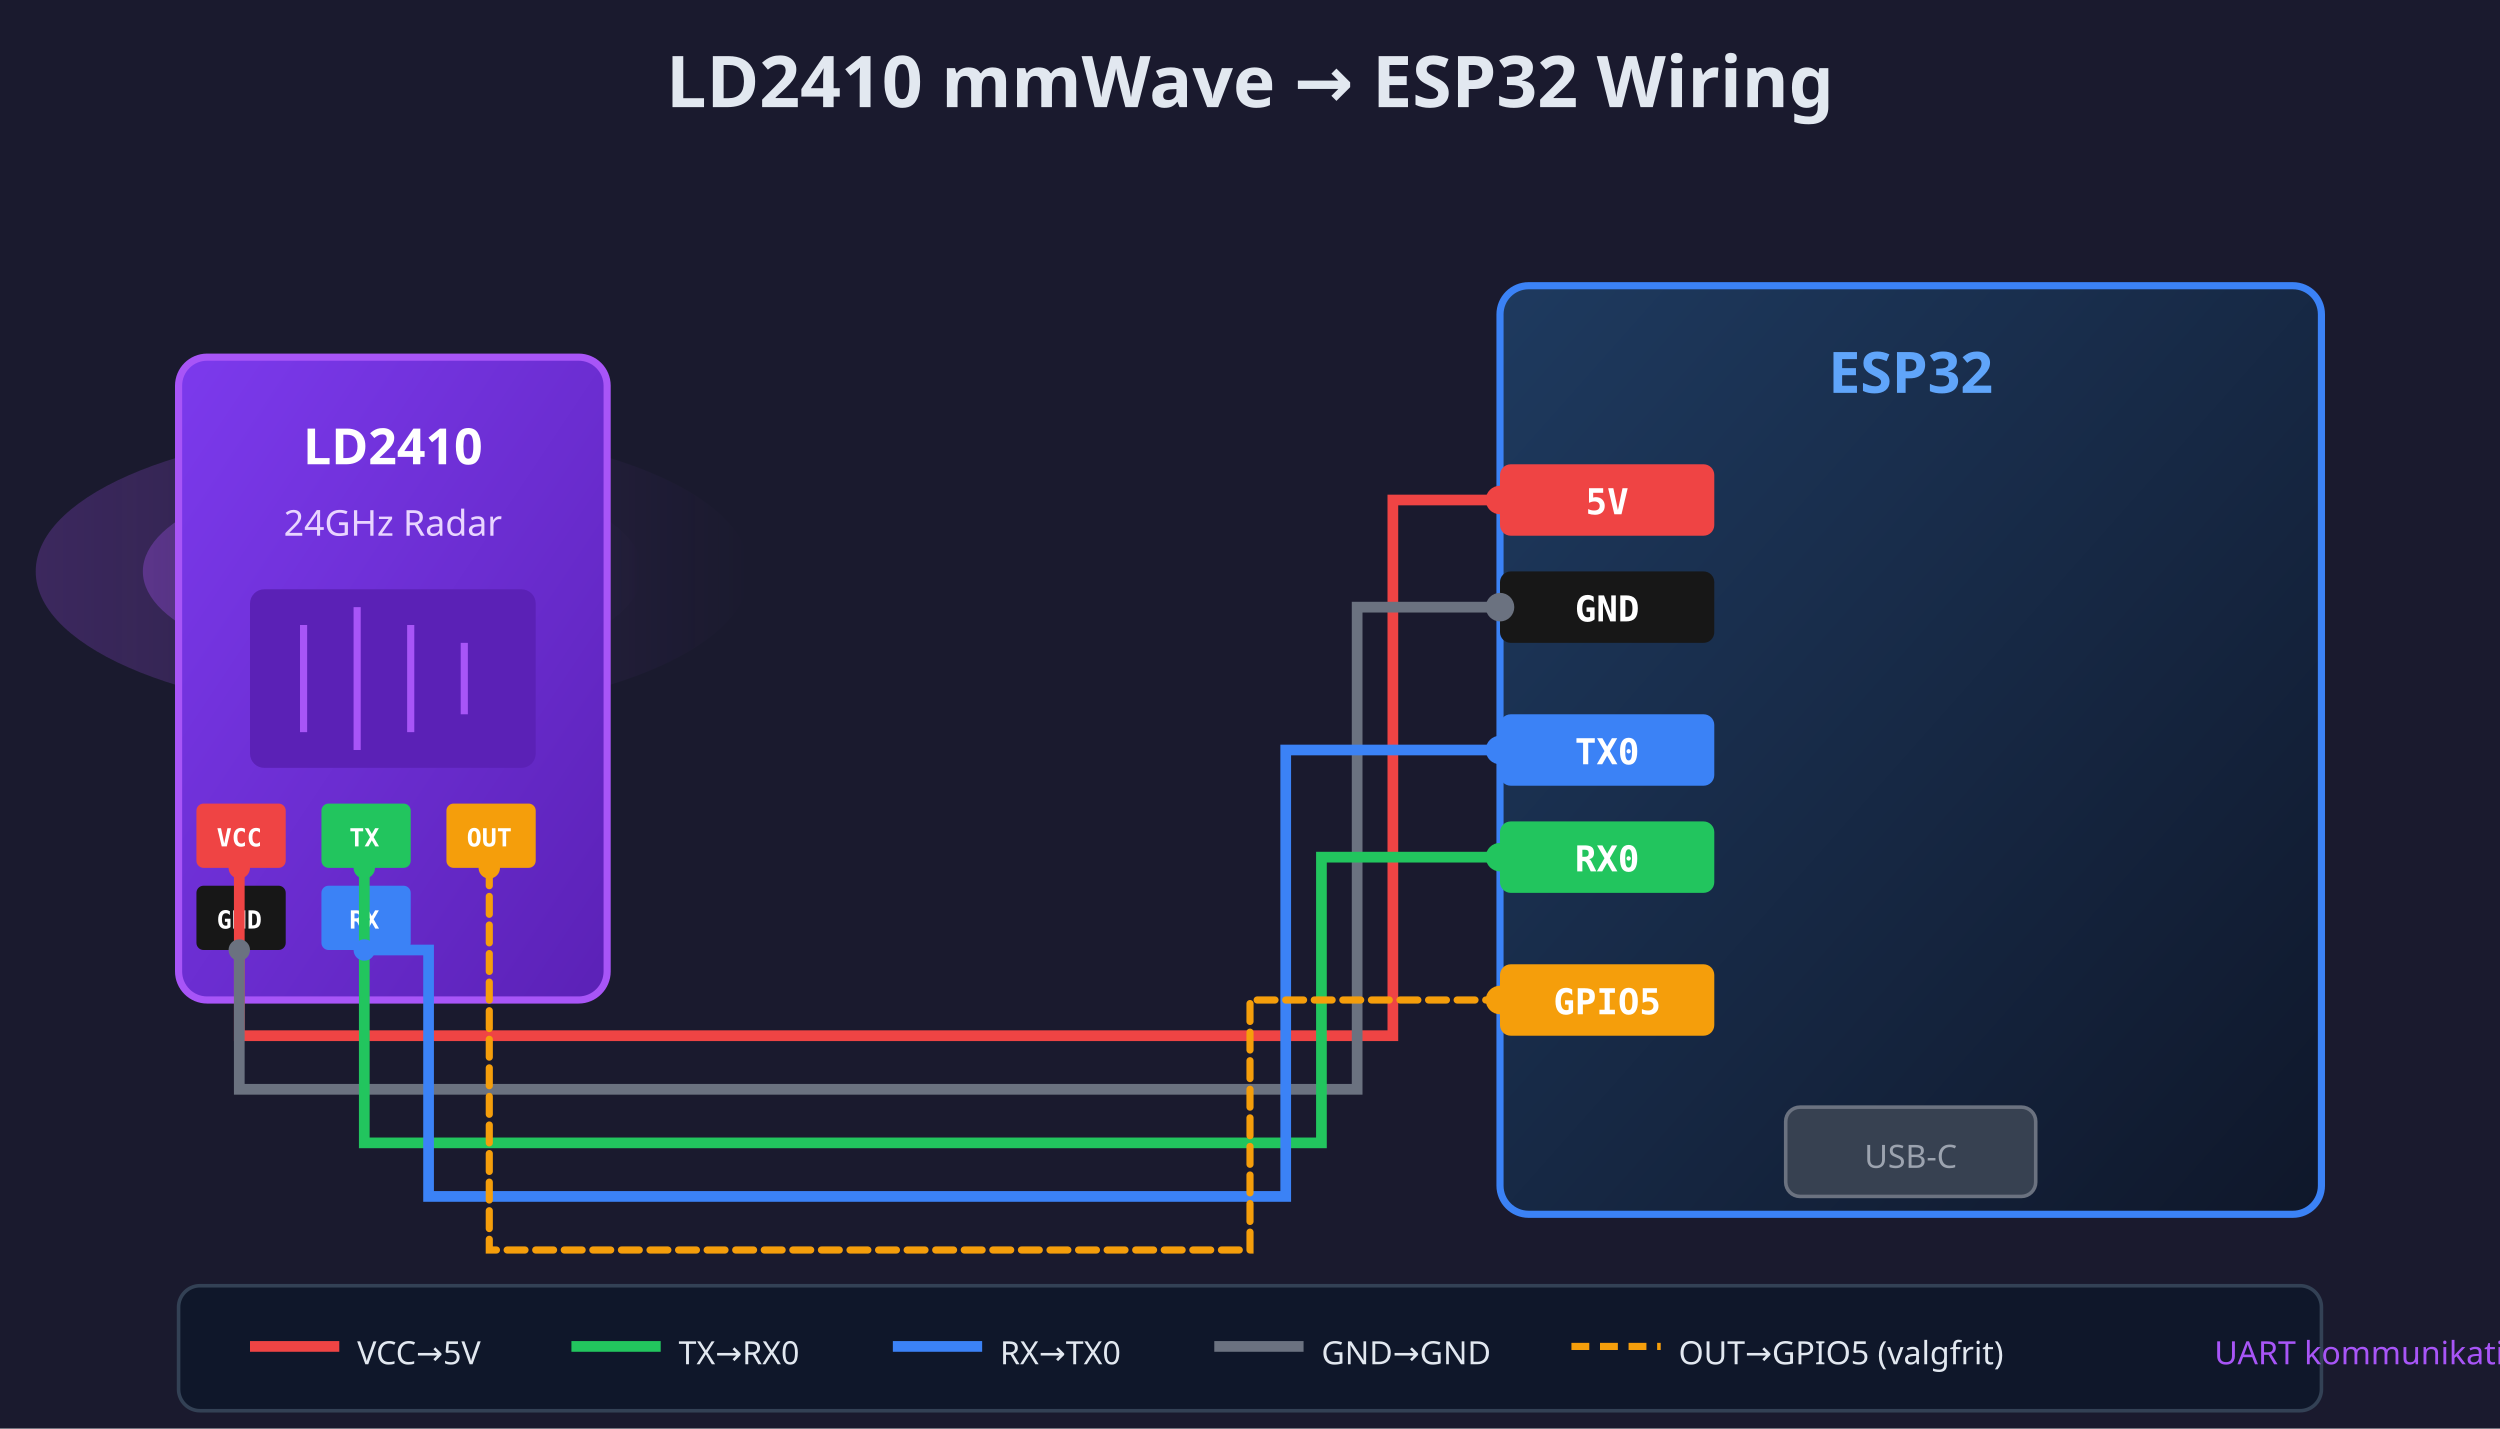
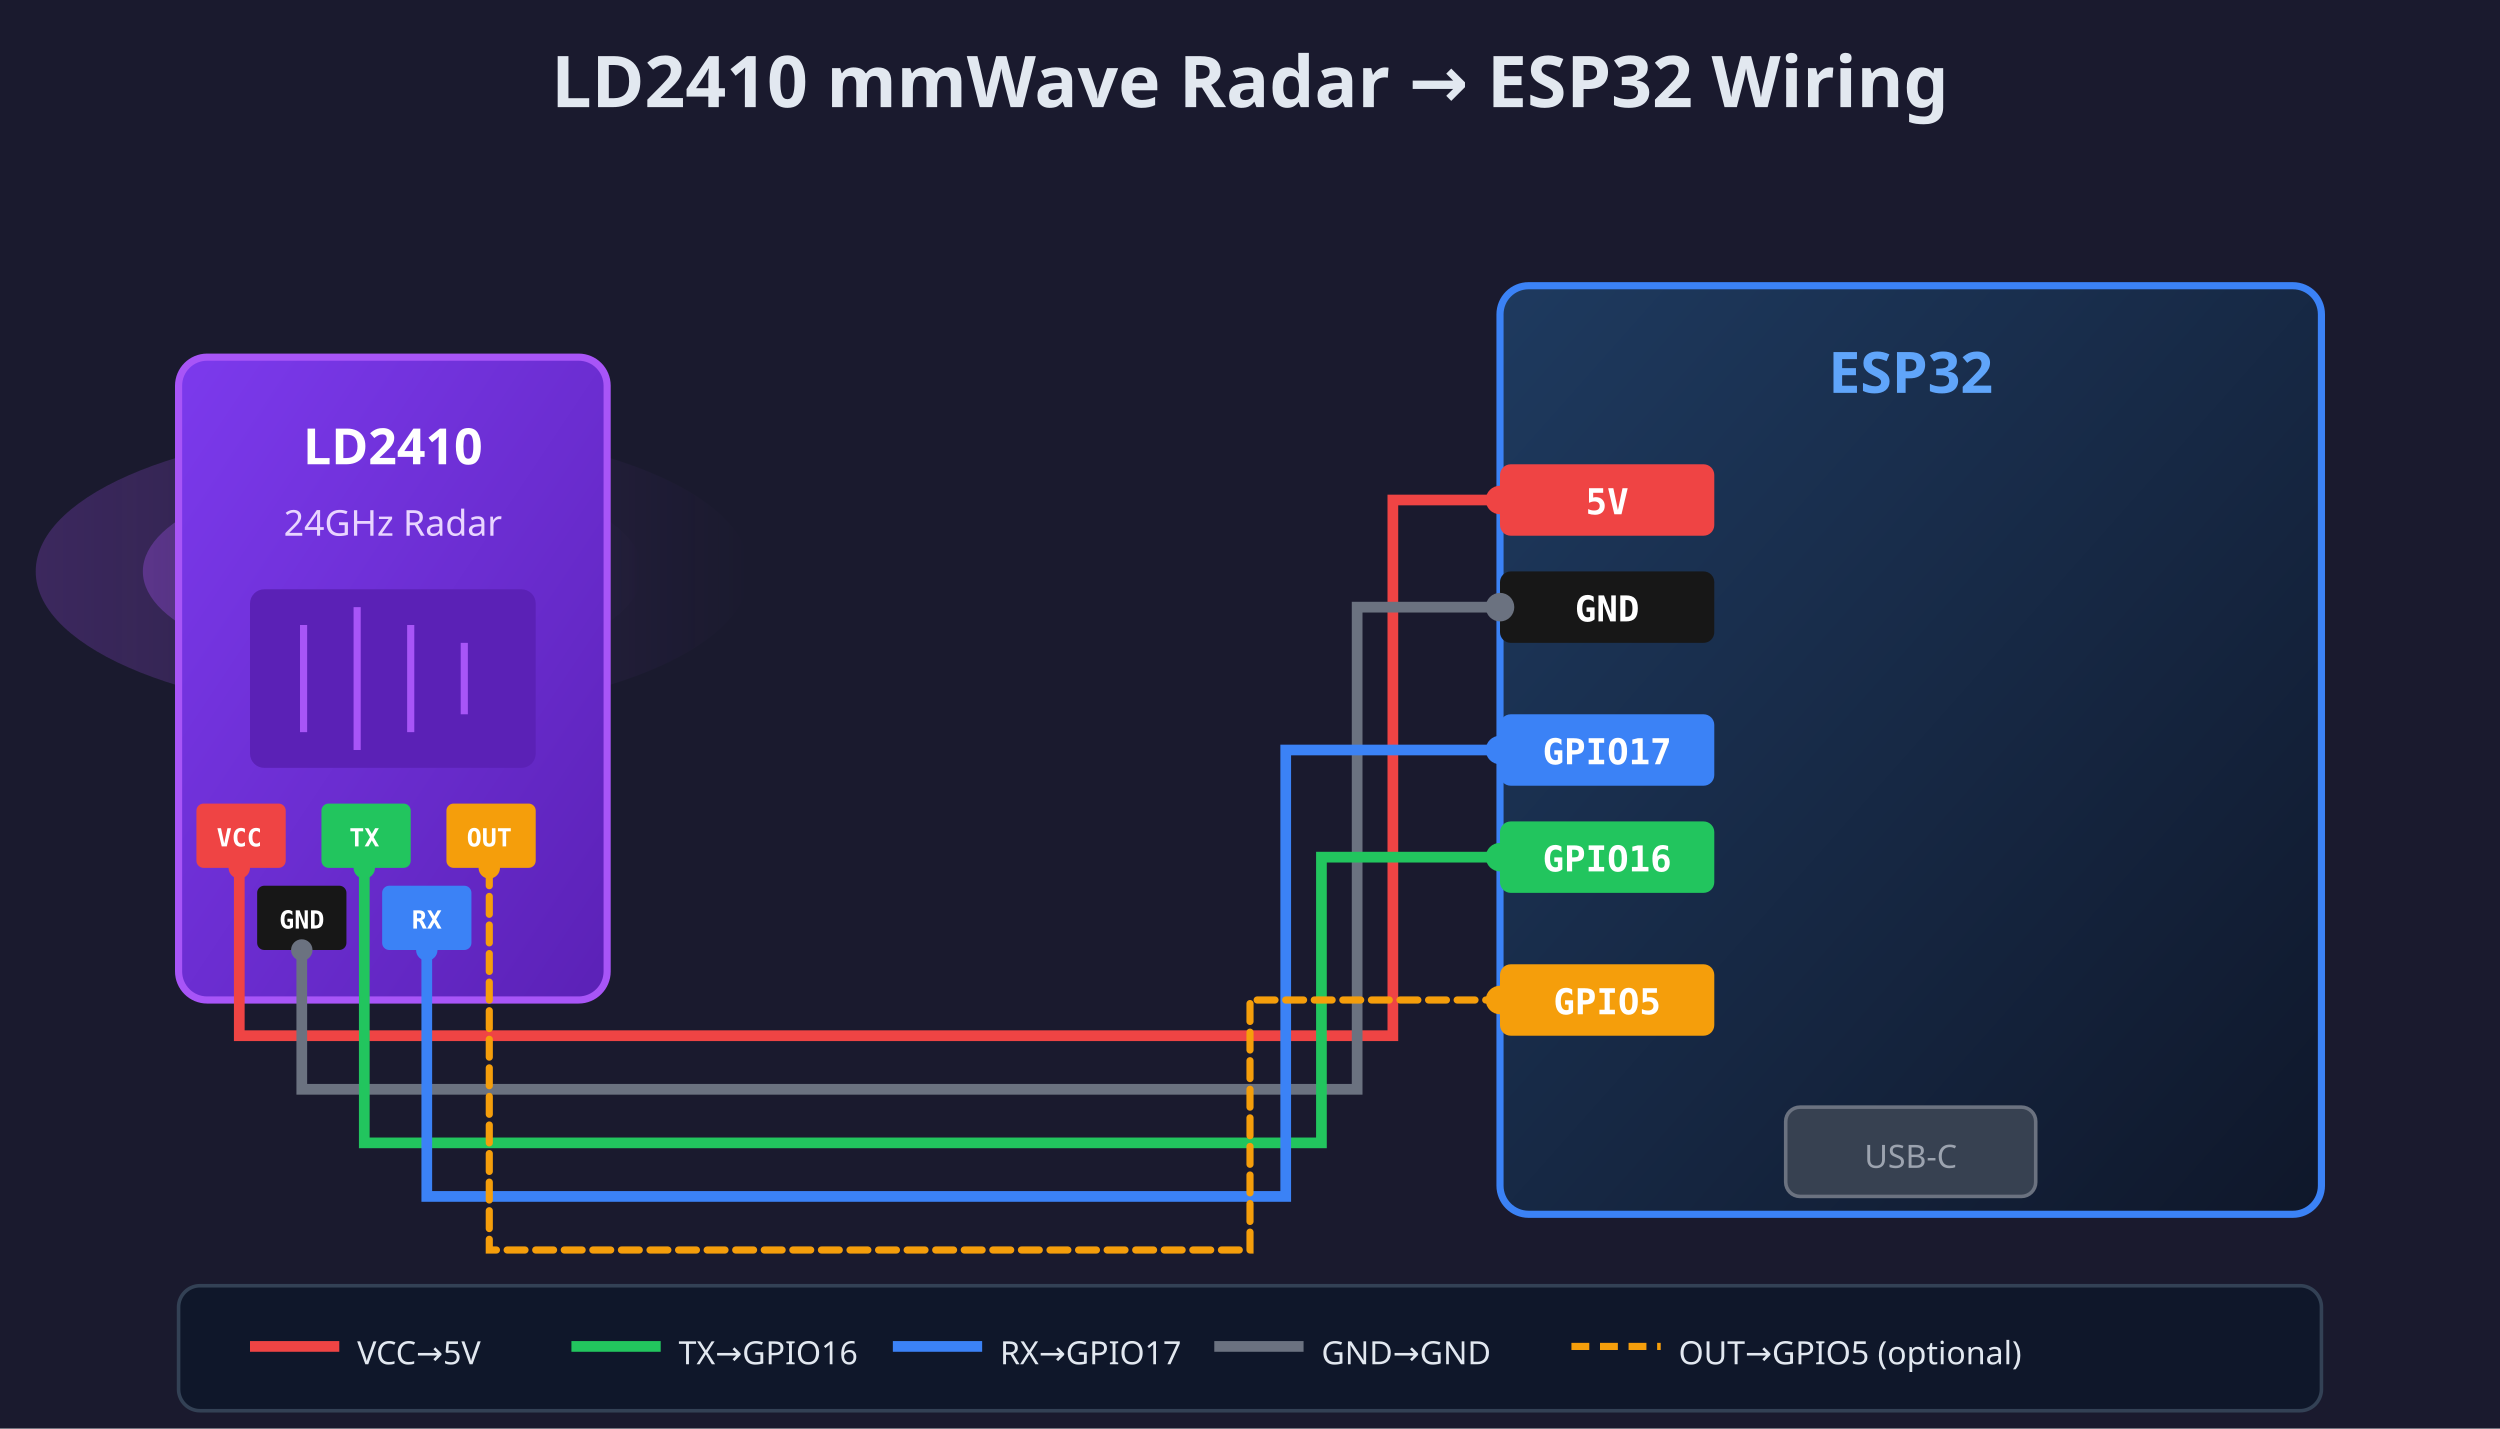
<svg xmlns="http://www.w3.org/2000/svg" viewBox="0 0 700 400">
  <defs>
    <linearGradient id="esp32Grad" x1="0%" y1="0%" x2="100%" y2="100%">
      <stop offset="0%" style="stop-color:#1e3a5f;stop-opacity:1" />
      <stop offset="100%" style="stop-color:#0f172a;stop-opacity:1" />
    </linearGradient>
    <linearGradient id="radarGrad" x1="0%" y1="0%" x2="100%" y2="100%">
      <stop offset="0%" style="stop-color:#7c3aed;stop-opacity:1" />
      <stop offset="100%" style="stop-color:#5b21b6;stop-opacity:1" />
    </linearGradient>
    <linearGradient id="waveGrad" x1="0%" y1="0%" x2="100%" y2="0%">
      <stop offset="0%" style="stop-color:#a855f7;stop-opacity:0.8" />
      <stop offset="100%" style="stop-color:#a855f7;stop-opacity:0" />
    </linearGradient>
  </defs>
  <rect width="700" height="400" fill="#1a1a2e" />
-   <text x="350" y="30" text-anchor="middle" fill="#e2e8f0" font-family="system-ui, sans-serif" font-size="20" font-weight="bold">LD2410 mmWave → ESP32 Wiring</text>
+   <text x="350" y="30" text-anchor="middle" fill="#e2e8f0" font-family="system-ui, sans-serif" font-size="20" font-weight="bold">LD2410 mmWave Radar → ESP32 Wiring</text>
  <ellipse cx="110" cy="160" rx="100" ry="40" fill="url(#waveGrad)" opacity="0.3" />
  <ellipse cx="110" cy="160" rx="70" ry="28" fill="url(#waveGrad)" opacity="0.4" />
  <ellipse cx="110" cy="160" rx="40" ry="16" fill="url(#waveGrad)" opacity="0.5" />
  <rect x="420" y="80" width="230" height="260" rx="8" fill="url(#esp32Grad)" stroke="#3b82f6" stroke-width="2" />
  <text x="535" y="110" text-anchor="middle" fill="#60a5fa" font-family="system-ui, sans-serif" font-size="16" font-weight="bold">ESP32</text>
  <rect x="420" y="130" width="60" height="20" rx="3" fill="#ef4444" />
  <text x="450" y="144" text-anchor="middle" fill="white" font-family="monospace" font-size="10" font-weight="bold">5V</text>
  <rect x="420" y="160" width="60" height="20" rx="3" fill="#171717" />
  <text x="450" y="174" text-anchor="middle" fill="white" font-family="monospace" font-size="10" font-weight="bold">GND</text>
  <rect x="420" y="200" width="60" height="20" rx="3" fill="#3b82f6" />
-   <text x="450" y="214" text-anchor="middle" fill="white" font-family="monospace" font-size="10" font-weight="bold">TX0</text>
+   <text x="450" y="214" text-anchor="middle" fill="white" font-family="monospace" font-size="10" font-weight="bold">GPIO17</text>
  <rect x="420" y="230" width="60" height="20" rx="3" fill="#22c55e" />
-   <text x="450" y="244" text-anchor="middle" fill="white" font-family="monospace" font-size="10" font-weight="bold">RX0</text>
+   <text x="450" y="244" text-anchor="middle" fill="white" font-family="monospace" font-size="10" font-weight="bold">GPIO16</text>
  <rect x="420" y="270" width="60" height="20" rx="3" fill="#f59e0b" />
  <text x="450" y="284" text-anchor="middle" fill="white" font-family="monospace" font-size="10" font-weight="bold">GPIO5</text>
  <rect x="500" y="310" width="70" height="25" rx="4" fill="#374151" stroke="#6b7280" stroke-width="1" />
  <text x="535" y="327" text-anchor="middle" fill="#9ca3af" font-family="system-ui, sans-serif" font-size="9">USB-C</text>
  <rect x="50" y="100" width="120" height="180" rx="8" fill="url(#radarGrad)" stroke="#a855f7" stroke-width="2" />
  <text x="110" y="130" text-anchor="middle" fill="white" font-family="system-ui, sans-serif" font-size="14" font-weight="bold">LD2410</text>
  <text x="110" y="150" text-anchor="middle" fill="#e9d5ff" font-family="system-ui, sans-serif" font-size="10">24GHz Radar</text>
  <rect x="70" y="165" width="80" height="50" rx="4" fill="#5b21b6" />
  <line x1="85" y1="175" x2="85" y2="205" stroke="#a855f7" stroke-width="2" />
  <line x1="100" y1="170" x2="100" y2="210" stroke="#a855f7" stroke-width="2" />
  <line x1="115" y1="175" x2="115" y2="205" stroke="#a855f7" stroke-width="2" />
  <line x1="130" y1="180" x2="130" y2="200" stroke="#a855f7" stroke-width="2" />
  <rect x="55" y="225" width="25" height="18" rx="2" fill="#ef4444" />
  <text x="67" y="237" text-anchor="middle" fill="white" font-family="monospace" font-size="7" font-weight="bold">VCC</text>
-   <rect x="55" y="248" width="25" height="18" rx="2" fill="#171717" />
-   <text x="67" y="260" text-anchor="middle" fill="white" font-family="monospace" font-size="7" font-weight="bold">GND</text>
+   <rect x="72" y="248" width="25" height="18" rx="2" fill="#171717" />
+   <text x="84.5" y="260" text-anchor="middle" fill="white" font-family="monospace" font-size="7" font-weight="bold">GND</text>
  <rect x="90" y="225" width="25" height="18" rx="2" fill="#22c55e" />
  <text x="102" y="237" text-anchor="middle" fill="white" font-family="monospace" font-size="7" font-weight="bold">TX</text>
-   <rect x="90" y="248" width="25" height="18" rx="2" fill="#3b82f6" />
-   <text x="102" y="260" text-anchor="middle" fill="white" font-family="monospace" font-size="7" font-weight="bold">RX</text>
+   <rect x="107" y="248" width="25" height="18" rx="2" fill="#3b82f6" />
+   <text x="119.5" y="260" text-anchor="middle" fill="white" font-family="monospace" font-size="7" font-weight="bold">RX</text>
  <rect x="125" y="225" width="25" height="18" rx="2" fill="#f59e0b" />
  <text x="137" y="237" text-anchor="middle" fill="white" font-family="monospace" font-size="7" font-weight="bold">OUT</text>
  <path d="M 67 243 L 67 290 L 390 290 L 390 140 L 420 140" stroke="#ef4444" stroke-width="3" fill="none" stroke-linecap="round" />
  <circle cx="67" cy="243" r="3" fill="#ef4444" />
  <circle cx="420" cy="140" r="4" fill="#ef4444" />
-   <path d="M 67 266 L 67 305 L 380 305 L 380 170 L 420 170" stroke="#6b7280" stroke-width="3" fill="none" stroke-linecap="round" />
-   <circle cx="67" cy="266" r="3" fill="#6b7280" />
+   <path d="M 84.5 266 L 84.5 305 L 380 305 L 380 170 L 420 170" stroke="#6b7280" stroke-width="3" fill="none" stroke-linecap="round" />
+   <circle cx="84.5" cy="266" r="3" fill="#6b7280" />
  <circle cx="420" cy="170" r="4" fill="#6b7280" />
  <path d="M 102 243 L 102 320 L 370 320 L 370 240 L 420 240" stroke="#22c55e" stroke-width="3" fill="none" stroke-linecap="round" />
  <circle cx="102" cy="243" r="3" fill="#22c55e" />
  <circle cx="420" cy="240" r="4" fill="#22c55e" />
-   <path d="M 102 266 L 120 266 L 120 335 L 360 335 L 360 210 L 420 210" stroke="#3b82f6" stroke-width="3" fill="none" stroke-linecap="round" />
-   <circle cx="102" cy="266" r="3" fill="#3b82f6" />
+   <path d="M 119.5 266 L 119.5 335 L 360 335 L 360 210 L 420 210" stroke="#3b82f6" stroke-width="3" fill="none" stroke-linecap="round" />
+   <circle cx="119.5" cy="266" r="3" fill="#3b82f6" />
  <circle cx="420" cy="210" r="4" fill="#3b82f6" />
  <path d="M 137 243 L 137 350 L 350 350 L 350 280 L 420 280" stroke="#f59e0b" stroke-width="2" stroke-dasharray="5,3" fill="none" stroke-linecap="round" />
  <circle cx="137" cy="243" r="3" fill="#f59e0b" />
  <circle cx="420" cy="280" r="4" fill="#f59e0b" />
  <rect x="50" y="360" width="600" height="35" rx="6" fill="#0f172a" stroke="#334155" stroke-width="1" />
  <line x1="70" y1="377" x2="95" y2="377" stroke="#ef4444" stroke-width="3" />
  <text x="100" y="382" fill="#e2e8f0" font-family="system-ui, sans-serif" font-size="9">VCC→5V</text>
  <line x1="160" y1="377" x2="185" y2="377" stroke="#22c55e" stroke-width="3" />
-   <text x="190" y="382" fill="#e2e8f0" font-family="system-ui, sans-serif" font-size="9">TX→RX0</text>
+   <text x="190" y="382" fill="#e2e8f0" font-family="system-ui, sans-serif" font-size="9">TX→GPIO16</text>
  <line x1="250" y1="377" x2="275" y2="377" stroke="#3b82f6" stroke-width="3" />
-   <text x="280" y="382" fill="#e2e8f0" font-family="system-ui, sans-serif" font-size="9">RX→TX0</text>
+   <text x="280" y="382" fill="#e2e8f0" font-family="system-ui, sans-serif" font-size="9">RX→GPIO17</text>
  <line x1="340" y1="377" x2="365" y2="377" stroke="#6b7280" stroke-width="3" />
  <text x="370" y="382" fill="#e2e8f0" font-family="system-ui, sans-serif" font-size="9">GND→GND</text>
  <line x1="440" y1="377" x2="465" y2="377" stroke="#f59e0b" stroke-width="2" stroke-dasharray="5,3" />
-   <text x="470" y="382" fill="#e2e8f0" font-family="system-ui, sans-serif" font-size="9">OUT→GPIO5 (valgfrit)</text>
-   <text x="620" y="382" fill="#a855f7" font-family="system-ui, sans-serif" font-size="9">UART kommunikation</text>
+   <text x="470" y="382" fill="#e2e8f0" font-family="system-ui, sans-serif" font-size="9">OUT→GPIO5 (optional)</text>
</svg>
